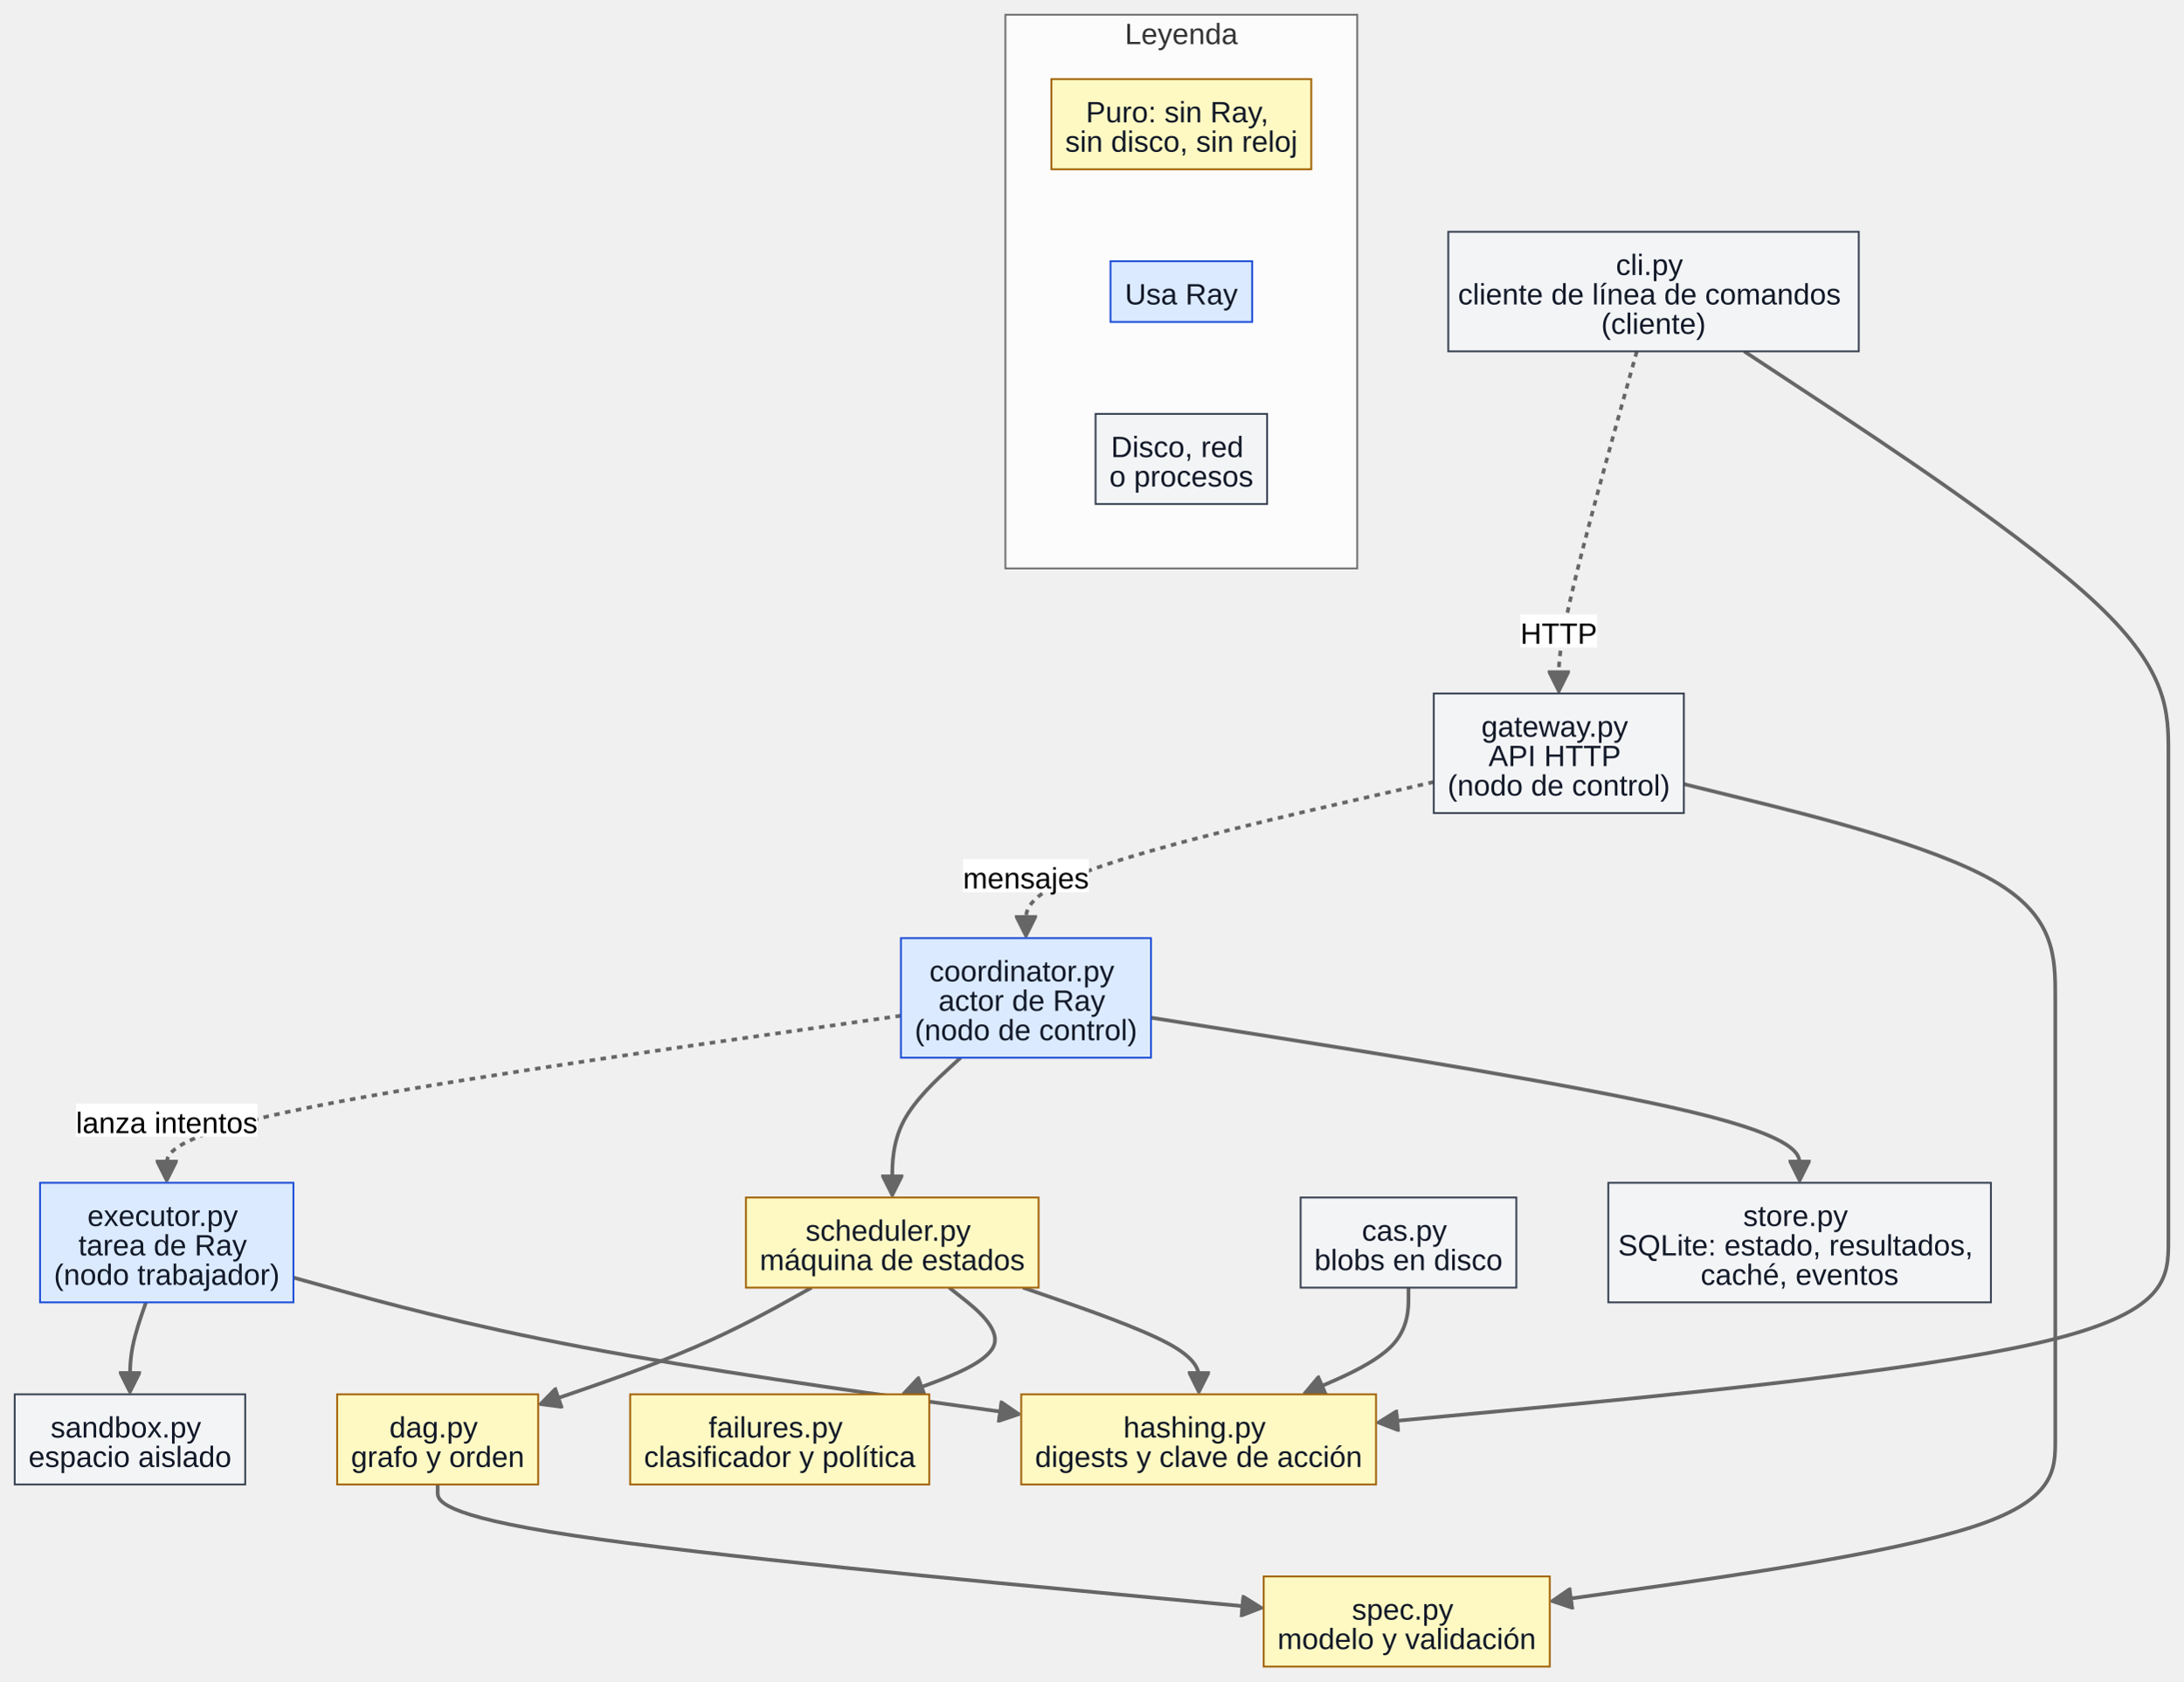
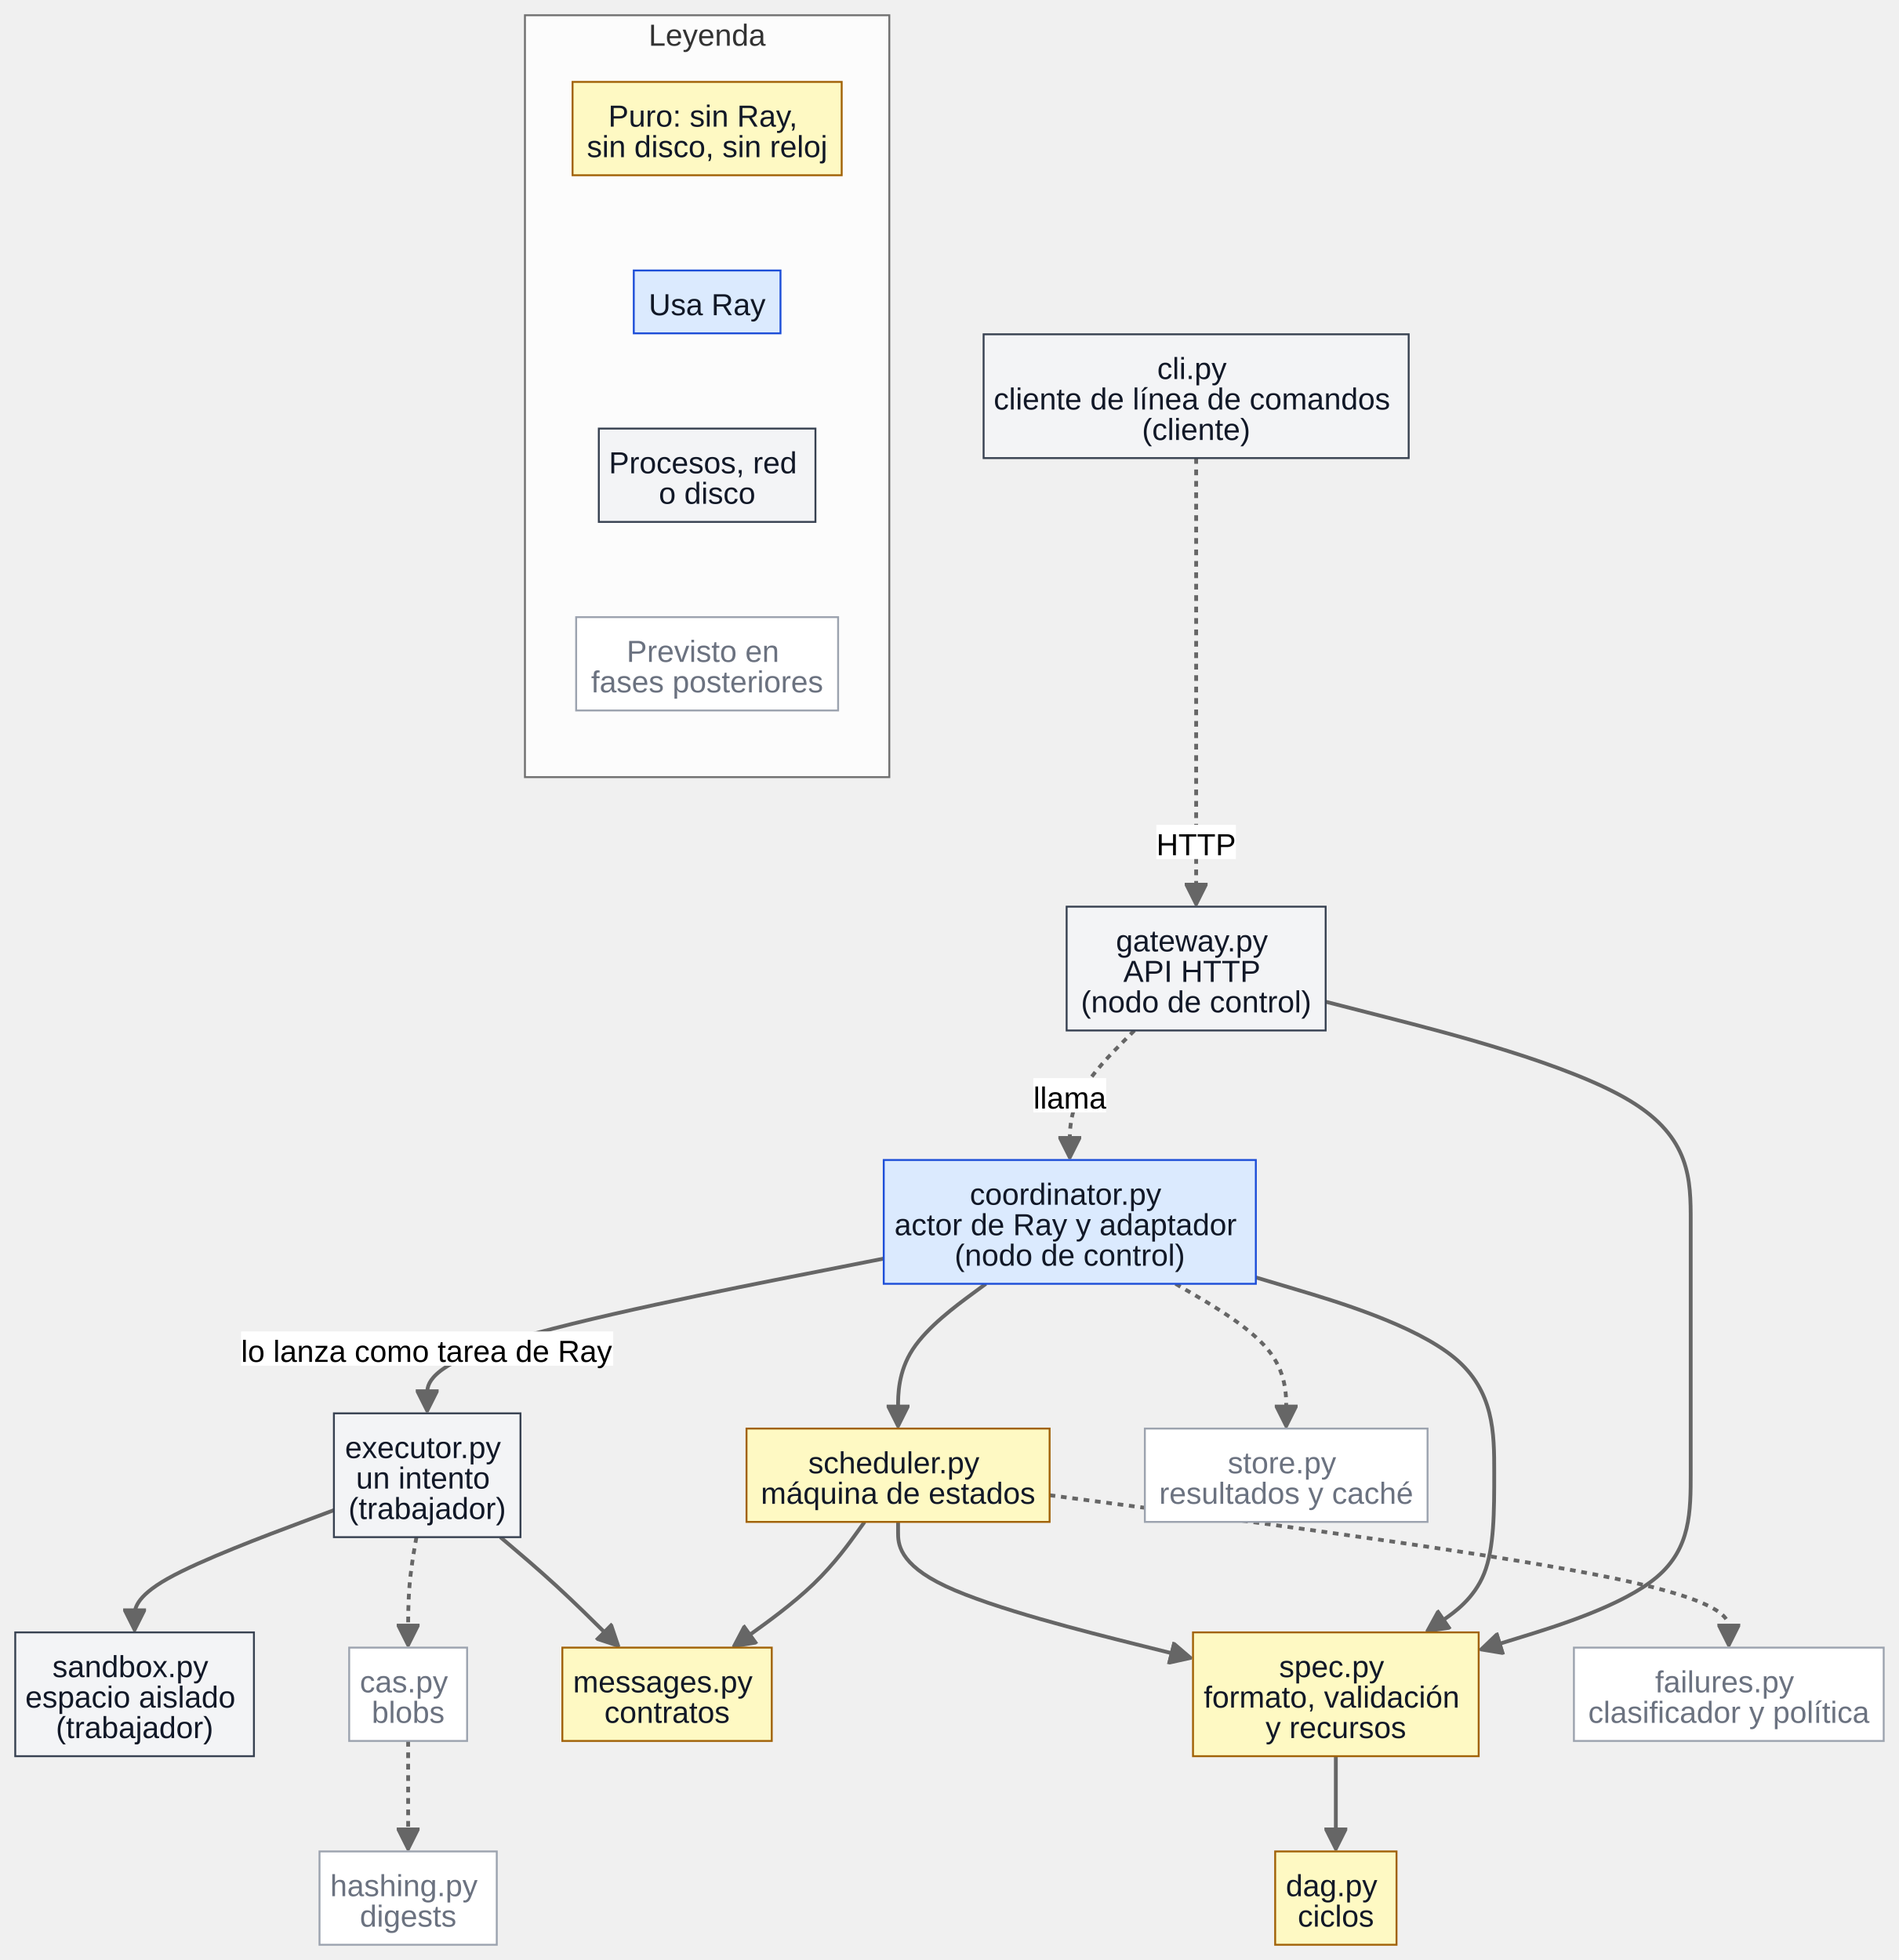
- <svg xmlns="http://www.w3.org/2000/svg" aria-roledescription="flowchart-v2" role="graphics-document document" viewBox="-8 -8 1186.883 914" height="914" width="1186.883" id="d-dependencias-modulos" style="background-color: rgb(255, 255, 255);">
-   <style>#d-dependencias-modulos{font-family:Arial,Helvetica,sans-serif;font-size:16px;fill:#000000;}#d-dependencias-modulos .error-icon{fill:#552222;}#d-dependencias-modulos .error-text{fill:#552222;stroke:#552222;}#d-dependencias-modulos .edge-thickness-normal{stroke-width:2px;}#d-dependencias-modulos .edge-thickness-thick{stroke-width:3.5px;}#d-dependencias-modulos .edge-pattern-solid{stroke-dasharray:0;}#d-dependencias-modulos .edge-pattern-dashed{stroke-dasharray:3;}#d-dependencias-modulos .edge-pattern-dotted{stroke-dasharray:2;}#d-dependencias-modulos .marker{fill:#666;stroke:#666;}#d-dependencias-modulos .marker.cross{stroke:#666;}#d-dependencias-modulos svg{font-family:Arial,Helvetica,sans-serif;font-size:16px;}#d-dependencias-modulos .label{font-family:Arial,Helvetica,sans-serif;color:#000000;}#d-dependencias-modulos .cluster-label text{fill:#333;}#d-dependencias-modulos .cluster-label span,#d-dependencias-modulos p{color:#333;}#d-dependencias-modulos .label text,#d-dependencias-modulos span,#d-dependencias-modulos p{fill:#000000;color:#000000;}#d-dependencias-modulos .node rect,#d-dependencias-modulos .node circle,#d-dependencias-modulos .node ellipse,#d-dependencias-modulos .node polygon,#d-dependencias-modulos .node path{fill:#eee;stroke:#999;stroke-width:1px;}#d-dependencias-modulos .flowchart-label text{text-anchor:middle;}#d-dependencias-modulos .node .katex path{fill:#000;stroke:#000;stroke-width:1px;}#d-dependencias-modulos .node .label{text-align:center;}#d-dependencias-modulos .node.clickable{cursor:pointer;}#d-dependencias-modulos .arrowheadPath{fill:#333333;}#d-dependencias-modulos .edgePath .path{stroke:#666;stroke-width:2.0px;}#d-dependencias-modulos .flowchart-link{stroke:#666;fill:none;}#d-dependencias-modulos .edgeLabel{background-color:white;text-align:center;}#d-dependencias-modulos .edgeLabel rect{opacity:0.5;background-color:white;fill:white;}#d-dependencias-modulos .labelBkg{background-color:rgba(255, 255, 255, 0.5);}#d-dependencias-modulos .cluster rect{fill:hsl(0, 0%, 98.922%);stroke:#707070;stroke-width:1px;}#d-dependencias-modulos .cluster text{fill:#333;}#d-dependencias-modulos .cluster span,#d-dependencias-modulos p{color:#333;}#d-dependencias-modulos div.mermaidTooltip{position:absolute;text-align:center;max-width:200px;padding:2px;font-family:Arial,Helvetica,sans-serif;font-size:12px;background:hsl(-160, 0%, 93.333%);border:1px solid #707070;border-radius:2px;pointer-events:none;z-index:100;}#d-dependencias-modulos .flowchartTitleText{text-anchor:middle;font-size:18px;fill:#000000;}#d-dependencias-modulos .edgeLabel rect{opacity:1!important;fill:#ffffff!important;}#d-dependencias-modulos :root{--mermaid-font-family:Arial,Helvetica,sans-serif;}#d-dependencias-modulos .puro rect{fill:#fef9c3!important;stroke:#a16207!important;color:#111827!important;}#d-dependencias-modulos .puro polygon{fill:#fef9c3!important;stroke:#a16207!important;color:#111827!important;}#d-dependencias-modulos .puro ellipse{fill:#fef9c3!important;stroke:#a16207!important;color:#111827!important;}#d-dependencias-modulos .puro circle{fill:#fef9c3!important;stroke:#a16207!important;color:#111827!important;}#d-dependencias-modulos .puro path{fill:#fef9c3!important;stroke:#a16207!important;color:#111827!important;}#d-dependencias-modulos .puro tspan{fill:#111827!important;}#d-dependencias-modulos .ray rect{fill:#dbeafe!important;stroke:#1d4ed8!important;color:#111827!important;}#d-dependencias-modulos .ray polygon{fill:#dbeafe!important;stroke:#1d4ed8!important;color:#111827!important;}#d-dependencias-modulos .ray ellipse{fill:#dbeafe!important;stroke:#1d4ed8!important;color:#111827!important;}#d-dependencias-modulos .ray circle{fill:#dbeafe!important;stroke:#1d4ed8!important;color:#111827!important;}#d-dependencias-modulos .ray path{fill:#dbeafe!important;stroke:#1d4ed8!important;color:#111827!important;}#d-dependencias-modulos .ray tspan{fill:#111827!important;}#d-dependencias-modulos .io rect{fill:#f3f4f6!important;stroke:#374151!important;color:#111827!important;}#d-dependencias-modulos .io polygon{fill:#f3f4f6!important;stroke:#374151!important;color:#111827!important;}#d-dependencias-modulos .io ellipse{fill:#f3f4f6!important;stroke:#374151!important;color:#111827!important;}#d-dependencias-modulos .io circle{fill:#f3f4f6!important;stroke:#374151!important;color:#111827!important;}#d-dependencias-modulos .io path{fill:#f3f4f6!important;stroke:#374151!important;color:#111827!important;}#d-dependencias-modulos .io tspan{fill:#111827!important;}</style>
+ <svg xmlns="http://www.w3.org/2000/svg" aria-roledescription="flowchart-v2" role="graphics-document document" viewBox="-8 -8 996.865 1029" height="1029" width="996.865" id="d-dependencias-modulos" style="background-color: rgb(255, 255, 255);">
+   <style>#d-dependencias-modulos{font-family:Arial,Helvetica,sans-serif;font-size:16px;fill:#000000;}#d-dependencias-modulos .error-icon{fill:#552222;}#d-dependencias-modulos .error-text{fill:#552222;stroke:#552222;}#d-dependencias-modulos .edge-thickness-normal{stroke-width:2px;}#d-dependencias-modulos .edge-thickness-thick{stroke-width:3.5px;}#d-dependencias-modulos .edge-pattern-solid{stroke-dasharray:0;}#d-dependencias-modulos .edge-pattern-dashed{stroke-dasharray:3;}#d-dependencias-modulos .edge-pattern-dotted{stroke-dasharray:2;}#d-dependencias-modulos .marker{fill:#666;stroke:#666;}#d-dependencias-modulos .marker.cross{stroke:#666;}#d-dependencias-modulos svg{font-family:Arial,Helvetica,sans-serif;font-size:16px;}#d-dependencias-modulos .label{font-family:Arial,Helvetica,sans-serif;color:#000000;}#d-dependencias-modulos .cluster-label text{fill:#333;}#d-dependencias-modulos .cluster-label span,#d-dependencias-modulos p{color:#333;}#d-dependencias-modulos .label text,#d-dependencias-modulos span,#d-dependencias-modulos p{fill:#000000;color:#000000;}#d-dependencias-modulos .node rect,#d-dependencias-modulos .node circle,#d-dependencias-modulos .node ellipse,#d-dependencias-modulos .node polygon,#d-dependencias-modulos .node path{fill:#eee;stroke:#999;stroke-width:1px;}#d-dependencias-modulos .flowchart-label text{text-anchor:middle;}#d-dependencias-modulos .node .katex path{fill:#000;stroke:#000;stroke-width:1px;}#d-dependencias-modulos .node .label{text-align:center;}#d-dependencias-modulos .node.clickable{cursor:pointer;}#d-dependencias-modulos .arrowheadPath{fill:#333333;}#d-dependencias-modulos .edgePath .path{stroke:#666;stroke-width:2.0px;}#d-dependencias-modulos .flowchart-link{stroke:#666;fill:none;}#d-dependencias-modulos .edgeLabel{background-color:white;text-align:center;}#d-dependencias-modulos .edgeLabel rect{opacity:0.5;background-color:white;fill:white;}#d-dependencias-modulos .labelBkg{background-color:rgba(255, 255, 255, 0.5);}#d-dependencias-modulos .cluster rect{fill:hsl(0, 0%, 98.922%);stroke:#707070;stroke-width:1px;}#d-dependencias-modulos .cluster text{fill:#333;}#d-dependencias-modulos .cluster span,#d-dependencias-modulos p{color:#333;}#d-dependencias-modulos div.mermaidTooltip{position:absolute;text-align:center;max-width:200px;padding:2px;font-family:Arial,Helvetica,sans-serif;font-size:12px;background:hsl(-160, 0%, 93.333%);border:1px solid #707070;border-radius:2px;pointer-events:none;z-index:100;}#d-dependencias-modulos .flowchartTitleText{text-anchor:middle;font-size:18px;fill:#000000;}#d-dependencias-modulos .edgeLabel rect{opacity:1!important;fill:#ffffff!important;}#d-dependencias-modulos :root{--mermaid-font-family:Arial,Helvetica,sans-serif;}#d-dependencias-modulos .puro rect{fill:#fef9c3!important;stroke:#a16207!important;color:#111827!important;}#d-dependencias-modulos .puro polygon{fill:#fef9c3!important;stroke:#a16207!important;color:#111827!important;}#d-dependencias-modulos .puro ellipse{fill:#fef9c3!important;stroke:#a16207!important;color:#111827!important;}#d-dependencias-modulos .puro circle{fill:#fef9c3!important;stroke:#a16207!important;color:#111827!important;}#d-dependencias-modulos .puro path{fill:#fef9c3!important;stroke:#a16207!important;color:#111827!important;}#d-dependencias-modulos .puro tspan{fill:#111827!important;}#d-dependencias-modulos .ray rect{fill:#dbeafe!important;stroke:#1d4ed8!important;color:#111827!important;}#d-dependencias-modulos .ray polygon{fill:#dbeafe!important;stroke:#1d4ed8!important;color:#111827!important;}#d-dependencias-modulos .ray ellipse{fill:#dbeafe!important;stroke:#1d4ed8!important;color:#111827!important;}#d-dependencias-modulos .ray circle{fill:#dbeafe!important;stroke:#1d4ed8!important;color:#111827!important;}#d-dependencias-modulos .ray path{fill:#dbeafe!important;stroke:#1d4ed8!important;color:#111827!important;}#d-dependencias-modulos .ray tspan{fill:#111827!important;}#d-dependencias-modulos .io rect{fill:#f3f4f6!important;stroke:#374151!important;color:#111827!important;}#d-dependencias-modulos .io polygon{fill:#f3f4f6!important;stroke:#374151!important;color:#111827!important;}#d-dependencias-modulos .io ellipse{fill:#f3f4f6!important;stroke:#374151!important;color:#111827!important;}#d-dependencias-modulos .io circle{fill:#f3f4f6!important;stroke:#374151!important;color:#111827!important;}#d-dependencias-modulos .io path{fill:#f3f4f6!important;stroke:#374151!important;color:#111827!important;}#d-dependencias-modulos .io tspan{fill:#111827!important;}#d-dependencias-modulos .previsto rect{fill:#ffffff!important;stroke:#9ca3af!important;color:#6b7280!important;stroke-dasharray:5 4!important;}#d-dependencias-modulos .previsto polygon{fill:#ffffff!important;stroke:#9ca3af!important;color:#6b7280!important;stroke-dasharray:5 4!important;}#d-dependencias-modulos .previsto ellipse{fill:#ffffff!important;stroke:#9ca3af!important;color:#6b7280!important;stroke-dasharray:5 4!important;}#d-dependencias-modulos .previsto circle{fill:#ffffff!important;stroke:#9ca3af!important;color:#6b7280!important;stroke-dasharray:5 4!important;}#d-dependencias-modulos .previsto path{fill:#ffffff!important;stroke:#9ca3af!important;color:#6b7280!important;stroke-dasharray:5 4!important;}#d-dependencias-modulos .previsto tspan{fill:#6b7280!important;}</style>
  <g>
    <marker orient="auto" markerHeight="12" markerWidth="12" markerUnits="userSpaceOnUse" refY="5" refX="6" viewBox="0 0 10 10" class="marker flowchart" id="d-dependencias-modulos_flowchart-pointEnd">
      <path style="stroke-width: 1; stroke-dasharray: 1, 0;" class="arrowMarkerPath" d="M 0 0 L 10 5 L 0 10 z" />
    </marker>
    <marker orient="auto" markerHeight="12" markerWidth="12" markerUnits="userSpaceOnUse" refY="5" refX="4.5" viewBox="0 0 10 10" class="marker flowchart" id="d-dependencias-modulos_flowchart-pointStart">
      <path style="stroke-width: 1; stroke-dasharray: 1, 0;" class="arrowMarkerPath" d="M 0 5 L 10 10 L 10 0 z" />
    </marker>
    <marker orient="auto" markerHeight="11" markerWidth="11" markerUnits="userSpaceOnUse" refY="5" refX="11" viewBox="0 0 10 10" class="marker flowchart" id="d-dependencias-modulos_flowchart-circleEnd">
      <circle style="stroke-width: 1; stroke-dasharray: 1, 0;" class="arrowMarkerPath" r="5" cy="5" cx="5" />
    </marker>
    <marker orient="auto" markerHeight="11" markerWidth="11" markerUnits="userSpaceOnUse" refY="5" refX="-1" viewBox="0 0 10 10" class="marker flowchart" id="d-dependencias-modulos_flowchart-circleStart">
      <circle style="stroke-width: 1; stroke-dasharray: 1, 0;" class="arrowMarkerPath" r="5" cy="5" cx="5" />
    </marker>
    <marker orient="auto" markerHeight="11" markerWidth="11" markerUnits="userSpaceOnUse" refY="5.2" refX="12" viewBox="0 0 11 11" class="marker cross flowchart" id="d-dependencias-modulos_flowchart-crossEnd">
      <path style="stroke-width: 2; stroke-dasharray: 1, 0;" class="arrowMarkerPath" d="M 1,1 l 9,9 M 10,1 l -9,9" />
    </marker>
    <marker orient="auto" markerHeight="11" markerWidth="11" markerUnits="userSpaceOnUse" refY="5.2" refX="-1" viewBox="0 0 11 11" class="marker cross flowchart" id="d-dependencias-modulos_flowchart-crossStart">
      <path style="stroke-width: 2; stroke-dasharray: 1, 0;" class="arrowMarkerPath" d="M 1,1 l 9,9 M 10,1 l -9,9" />
    </marker>
    <g class="root">
      <g class="clusters" />
      <g class="edgePaths">
-         <path marker-end="url(#d-dependencias-modulos_flowchart-pointEnd)" style="fill:none;stroke-width:2px;stroke-dasharray:3;" class="edge-thickness-normal edge-pattern-dotted flowchart-link LS-cli LE-gateway" id="L-cli-gateway-0" d="M881.89,183L874.82,208.333C867.75,233.667,853.609,284.333,846.539,314.45C839.469,344.567,839.469,354.133,839.469,358.917L839.469,363.7" />
-         <path marker-end="url(#d-dependencias-modulos_flowchart-pointEnd)" style="fill:none;stroke-width:2px;stroke-dasharray:3;" class="edge-thickness-normal edge-pattern-dotted flowchart-link LS-gateway LE-coordinator" id="L-gateway-coordinator-0" d="M771.484,417.106L734.532,425.588C697.58,434.071,623.675,451.035,586.723,464.301C549.771,477.567,549.771,487.133,549.771,491.917L549.771,496.7" />
-         <path marker-end="url(#d-dependencias-modulos_flowchart-pointEnd)" style="fill:none;stroke-width:2px;stroke-dasharray:3;" class="edge-thickness-normal edge-pattern-dotted flowchart-link LS-coordinator LE-executor" id="L-coordinator-executor-0" d="M481.786,544.178L415.264,553.649C348.741,563.119,215.696,582.059,149.174,596.313C82.651,610.567,82.651,620.133,82.651,624.917L82.651,629.7" />
-         <path marker-end="url(#d-dependencias-modulos_flowchart-pointEnd)" style="fill:none;" class="edge-thickness-normal edge-pattern-solid flowchart-link LS-gateway LE-spec" id="L-gateway-spec-0" d="M907.453,418.249L941.109,426.541C974.766,434.833,1042.078,451.416,1075.734,470.792C1109.391,490.167,1109.391,512.333,1109.391,534.5C1109.391,556.667,1109.391,578.833,1109.391,601C1109.391,623.167,1109.391,645.333,1109.391,666C1109.391,686.667,1109.391,705.833,1109.391,723.667C1109.391,741.5,1109.391,758,1109.391,774.5C1109.391,791,1109.391,807.5,1064.46,822.058C1019.529,836.615,929.667,849.231,884.737,855.538L839.806,861.846" />
-         <path marker-end="url(#d-dependencias-modulos_flowchart-pointEnd)" style="fill:none;" class="edge-thickness-normal edge-pattern-solid flowchart-link LS-coordinator LE-scheduler" id="L-coordinator-scheduler-0" d="M514.252,567L508.059,572.667C501.866,578.333,489.48,589.667,483.287,601.45C477.094,613.233,477.094,625.467,477.094,631.583L477.094,637.7" />
-         <path marker-end="url(#d-dependencias-modulos_flowchart-pointEnd)" style="fill:none;" class="edge-thickness-normal edge-pattern-solid flowchart-link LS-coordinator LE-store" id="L-coordinator-store-0" d="M617.755,545.248L676.528,554.54C735.3,563.832,852.845,582.416,911.618,596.491C970.391,610.567,970.391,620.133,970.391,624.917L970.391,629.7" />
-         <path marker-end="url(#d-dependencias-modulos_flowchart-pointEnd)" style="fill:none;" class="edge-thickness-normal edge-pattern-solid flowchart-link LS-executor LE-sandbox" id="L-executor-sandbox-0" d="M71.347,700L69.897,704.167C68.448,708.333,65.55,716.667,64.1,724.117C62.651,731.567,62.651,738.133,62.651,741.417L62.651,744.7" />
-         <path marker-end="url(#d-dependencias-modulos_flowchart-pointEnd)" style="fill:none;" class="edge-thickness-normal edge-pattern-solid flowchart-link LS-executor LE-hashing" id="L-executor-hashing-0" d="M151.526,686.556L174.684,692.964C197.841,699.371,244.156,712.185,309.229,724.467C374.301,736.749,458.13,748.499,500.045,754.373L541.96,760.248" />
-         <path marker-end="url(#d-dependencias-modulos_flowchart-pointEnd)" style="fill:none;" class="edge-thickness-normal edge-pattern-solid flowchart-link LS-cli LE-hashing" id="L-cli-hashing-0" d="M940.27,183L978.705,208.333C1017.141,233.667,1094.012,284.333,1132.447,320.75C1170.883,357.167,1170.883,379.333,1170.883,401.5C1170.883,423.667,1170.883,445.833,1170.883,468C1170.883,490.167,1170.883,512.333,1170.883,534.5C1170.883,556.667,1170.883,578.833,1170.883,601C1170.883,623.167,1170.883,645.333,1170.883,666C1170.883,686.667,1170.883,705.833,1099.962,722.075C1029.042,738.317,887.201,751.634,816.281,758.292L745.36,764.951" />
-         <path marker-end="url(#d-dependencias-modulos_flowchart-pointEnd)" style="fill:none;" class="edge-thickness-normal edge-pattern-solid flowchart-link LS-cas LE-hashing" id="L-cas-hashing-0" d="M757.745,692L757.745,697.5C757.745,703,757.745,714,748.951,723.315C740.157,732.63,722.569,740.26,713.775,744.076L704.981,747.891" />
-         <path marker-end="url(#d-dependencias-modulos_flowchart-pointEnd)" style="fill:none;" class="edge-thickness-normal edge-pattern-solid flowchart-link LS-scheduler LE-dag" id="L-scheduler-dag-0" d="M433.217,692L423.367,697.5C413.517,703,393.817,714,369.88,724.337C345.943,734.673,317.77,744.346,303.683,749.182L289.596,754.019" />
-         <path marker-end="url(#d-dependencias-modulos_flowchart-pointEnd)" style="fill:none;" class="edge-thickness-normal edge-pattern-solid flowchart-link LS-scheduler LE-failures" id="L-scheduler-failures-0" d="M508.061,692L515.012,697.5C521.964,703,535.867,714,532.379,723.36C528.89,732.721,508.009,740.441,497.569,744.302L487.128,748.162" />
-         <path marker-end="url(#d-dependencias-modulos_flowchart-pointEnd)" style="fill:none;" class="edge-thickness-normal edge-pattern-solid flowchart-link LS-scheduler LE-hashing" id="L-scheduler-hashing-0" d="M548.155,692L564.107,697.5C580.06,703,611.965,714,627.902,722.783C643.84,731.567,643.81,738.133,643.796,741.417L643.781,744.7" />
-         <path marker-end="url(#d-dependencias-modulos_flowchart-pointEnd)" style="fill:none;" class="edge-thickness-normal edge-pattern-solid flowchart-link LS-dag LE-spec" id="L-dag-spec-0" d="M229.943,799L229.943,803.167C229.943,807.333,229.943,815.667,303.91,826.783C377.878,837.899,525.814,851.799,599.782,858.748L673.749,865.698" />
+         <path marker-end="url(#d-dependencias-modulos_flowchart-pointEnd)" style="fill:none;stroke-width:2px;stroke-dasharray:3;" class="edge-thickness-normal edge-pattern-dotted flowchart-link LS-cli LE-gateway" id="L-cli-gateway-0" d="M619.928,232.5L619.928,266.083C619.928,299.667,619.928,366.833,619.928,405.2C619.928,443.567,619.928,453.133,619.928,457.917L619.928,462.7" />
+         <path marker-end="url(#d-dependencias-modulos_flowchart-pointEnd)" style="fill:none;stroke-width:2px;stroke-dasharray:3;" class="edge-thickness-normal edge-pattern-dotted flowchart-link LS-gateway LE-coordinator" id="L-gateway-coordinator-0" d="M587.509,533L581.856,538.667C576.204,544.333,564.899,555.667,559.246,566.117C553.594,576.567,553.594,586.133,553.594,590.917L553.594,595.7" />
+         <path marker-end="url(#d-dependencias-modulos_flowchart-pointEnd)" style="fill:none;" class="edge-thickness-normal edge-pattern-solid flowchart-link LS-coordinator LE-executor" id="L-coordinator-executor-0" d="M455.926,652.754L415.981,660.628C376.036,668.502,296.146,684.251,256.201,696.909C216.257,709.567,216.257,719.133,216.257,723.917L216.257,728.7" />
+         <path marker-end="url(#d-dependencias-modulos_flowchart-pointEnd)" style="fill:none;" class="edge-thickness-normal edge-pattern-solid flowchart-link LS-gateway LE-spec" id="L-gateway-spec-0" d="M687.912,517.913L719.852,526.095C751.792,534.276,815.673,550.638,847.613,569.902C879.553,589.167,879.553,611.333,879.553,633.5C879.553,655.667,879.553,677.833,879.553,700C879.553,722.167,879.553,744.333,879.553,765C879.553,785.667,879.553,804.833,861.845,819.882C844.137,834.931,808.721,845.863,791.013,851.328L773.305,856.794" />
+         <path marker-end="url(#d-dependencias-modulos_flowchart-pointEnd)" style="fill:none;" class="edge-thickness-normal edge-pattern-solid flowchart-link LS-coordinator LE-scheduler" id="L-coordinator-scheduler-0" d="M509.538,666L501.856,671.667C494.175,677.333,478.812,688.667,471.13,700.45C463.449,712.233,463.449,724.467,463.449,730.583L463.449,736.7" />
+         <path marker-end="url(#d-dependencias-modulos_flowchart-pointEnd)" style="fill:none;" class="edge-thickness-normal edge-pattern-solid flowchart-link LS-coordinator LE-spec" id="L-coordinator-spec-0" d="M651.262,662.65L672.119,668.875C692.977,675.1,734.692,687.55,755.549,704.858C776.407,722.167,776.407,744.333,776.407,765C776.407,785.667,776.407,804.833,771.108,818.081C765.81,831.328,755.213,838.657,749.914,842.321L744.616,845.985" />
+         <path marker-end="url(#d-dependencias-modulos_flowchart-pointEnd)" style="fill:none;" class="edge-thickness-normal edge-pattern-solid flowchart-link LS-scheduler LE-spec" id="L-scheduler-spec-0" d="M463.449,791L463.449,796.5C463.449,802,463.449,813,488.397,824.742C513.346,836.485,563.243,848.969,588.192,855.211L613.14,861.454" />
+         <path marker-end="url(#d-dependencias-modulos_flowchart-pointEnd)" style="fill:none;" class="edge-thickness-normal edge-pattern-solid flowchart-link LS-scheduler LE-messages" id="L-scheduler-messages-0" d="M445.852,791L441.901,796.5C437.951,802,430.05,813,419.168,823.484C408.285,833.969,394.42,843.937,387.488,848.922L380.556,853.906" />
+         <path marker-end="url(#d-dependencias-modulos_flowchart-pointEnd)" style="fill:none;" class="edge-thickness-normal edge-pattern-solid flowchart-link LS-spec LE-dag" id="L-spec-dag-0" d="M693.261,914L693.261,918.167C693.261,922.333,693.261,930.667,693.261,938.117C693.261,945.567,693.261,952.133,693.261,955.417L693.261,958.7" />
+         <path marker-end="url(#d-dependencias-modulos_flowchart-pointEnd)" style="fill:none;" class="edge-thickness-normal edge-pattern-solid flowchart-link LS-executor LE-sandbox" id="L-executor-sandbox-0" d="M167.29,784.83L149.85,791.358C132.411,797.887,97.531,810.943,80.091,820.755C62.651,830.567,62.651,837.133,62.651,840.417L62.651,843.7" />
+         <path marker-end="url(#d-dependencias-modulos_flowchart-pointEnd)" style="fill:none;" class="edge-thickness-normal edge-pattern-solid flowchart-link LS-executor LE-messages" id="L-executor-messages-0" d="M254.669,799L259.594,803.167C264.518,807.333,274.367,815.667,284.209,824.711C294.051,833.756,303.885,843.512,308.801,848.389L313.718,853.267" />
+         <path marker-end="url(#d-dependencias-modulos_flowchart-pointEnd)" style="fill:none;stroke-width:2px;stroke-dasharray:3;" class="edge-thickness-normal edge-pattern-dotted flowchart-link LS-coordinator LE-store" id="L-coordinator-store-0" d="M609.117,666L618.799,671.667C628.48,677.333,647.842,688.667,657.523,700.45C667.204,712.233,667.204,724.467,667.204,730.583L667.204,736.7" />
+         <path marker-end="url(#d-dependencias-modulos_flowchart-pointEnd)" style="fill:none;stroke-width:2px;stroke-dasharray:3;" class="edge-thickness-normal edge-pattern-dotted flowchart-link LS-scheduler LE-failures" id="L-scheduler-failures-0" d="M543.001,776.989L602.426,784.824C661.851,792.659,780.702,808.33,840.127,820.782C899.553,833.233,899.553,842.467,899.553,847.083L899.553,851.7" />
+         <path marker-end="url(#d-dependencias-modulos_flowchart-pointEnd)" style="fill:none;stroke-width:2px;stroke-dasharray:3;" class="edge-thickness-normal edge-pattern-dotted flowchart-link LS-executor LE-cas" id="L-executor-cas-0" d="M210.604,799L209.88,803.167C209.155,807.333,207.706,815.667,206.981,824.45C206.257,833.233,206.257,842.467,206.257,847.083L206.257,851.7" />
+         <path marker-end="url(#d-dependencias-modulos_flowchart-pointEnd)" style="fill:none;stroke-width:2px;stroke-dasharray:3;" class="edge-thickness-normal edge-pattern-dotted flowchart-link LS-cas LE-hashing" id="L-cas-hashing-0" d="M206.257,906L206.257,911.5C206.257,917,206.257,928,206.257,936.783C206.257,945.567,206.257,952.133,206.257,955.417L206.257,958.7" />
      </g>
      <g class="edgeLabels">
-         <g transform="translate(839.4688, 335)" class="edgeLabel">
+         <g transform="translate(619.9277, 434)" class="edgeLabel">
          <g transform="translate(-20.89062, -9)" class="label">
-             <rect height="18" width="41.761" ry="0" rx="0" />
+             <rect height="18" width="41.76" ry="0" rx="0" />
            <text style="">
              <tspan class="row" x="0" dy="1em" xml:space="preserve">HTTP</tspan>
            </text>
          </g>
        </g>
-         <g transform="translate(549.7708, 468)" class="edgeLabel">
-           <g transform="translate(-34.23959, -9)" class="label">
-             <rect height="18" width="68.459" ry="0" rx="0" />
-             <text style="">
-               <tspan class="row" x="0" dy="1em" xml:space="preserve">mensajes</tspan>
-             </text>
-           </g>
-         </g>
-         <g transform="translate(82.65104, 601)" class="edgeLabel">
-           <g transform="translate(-49.36979, -9)" class="label">
-             <rect height="18" width="98.699" ry="0" rx="0" />
-             <text style="">
-               <tspan class="row" x="0" dy="1em" xml:space="preserve">lanza intentos</tspan>
+         <g transform="translate(553.5938, 567)" class="edgeLabel">
+           <g transform="translate(-19.11979, -9)" class="label">
+             <rect height="18" width="38.219" ry="0" rx="0" />
+             <text style="">
+               <tspan class="row" x="0" dy="1em" xml:space="preserve">llama</tspan>
+             </text>
+           </g>
+         </g>
+         <g transform="translate(216.2565, 700)" class="edgeLabel">
+           <g transform="translate(-97.72005, -9)" class="label">
+             <rect height="18" width="195.362" ry="0" rx="0" />
+             <text style="">
+               <tspan class="row" x="0" dy="1em" xml:space="preserve">lo lanza como tarea de Ray</tspan>
+             </text>
+           </g>
+         </g>
+         <g class="edgeLabel">
+           <g transform="translate(0, 0)" class="label">
+             <rect height="0" width="0" ry="0" rx="0" />
+             <text style="">
+               <tspan class="row" x="0" dy="1em" xml:space="preserve" />
            </text>
          </g>
        </g>
        <g class="edgeLabel">
          <g transform="translate(0, 0)" class="label">
            <rect height="0" width="0" ry="0" rx="0" />
            <text style="">
              <tspan class="row" x="0" dy="1em" xml:space="preserve" />
            </text>
          </g>
        </g>
        <g class="edgeLabel">
          <g transform="translate(0, 0)" class="label">
            <rect height="0" width="0" ry="0" rx="0" />
            <text style="">
              <tspan class="row" x="0" dy="1em" xml:space="preserve" />
            </text>
          </g>
        </g>
        <g class="edgeLabel">
          <g transform="translate(0, 0)" class="label">
            <rect height="0" width="0" ry="0" rx="0" />
            <text style="">
              <tspan class="row" x="0" dy="1em" xml:space="preserve" />
            </text>
          </g>
        </g>
        <g class="edgeLabel">
          <g transform="translate(0, 0)" class="label">
            <rect height="0" width="0" ry="0" rx="0" />
            <text style="">
              <tspan class="row" x="0" dy="1em" xml:space="preserve" />
            </text>
          </g>
        </g>
        <g class="edgeLabel">
          <g transform="translate(0, 0)" class="label">
            <rect height="0" width="0" ry="0" rx="0" />
            <text style="">
              <tspan class="row" x="0" dy="1em" xml:space="preserve" />
            </text>
          </g>
        </g>
        <g class="edgeLabel">
          <g transform="translate(0, 0)" class="label">
            <rect height="0" width="0" ry="0" rx="0" />
            <text style="">
              <tspan class="row" x="0" dy="1em" xml:space="preserve" />
            </text>
          </g>
        </g>
        <g class="edgeLabel">
          <g transform="translate(0, 0)" class="label">
            <rect height="0" width="0" ry="0" rx="0" />
            <text style="">
              <tspan class="row" x="0" dy="1em" xml:space="preserve" />
            </text>
          </g>
        </g>
        <g class="edgeLabel">
          <g transform="translate(0, 0)" class="label">
            <rect height="0" width="0" ry="0" rx="0" />
            <text style="">
              <tspan class="row" x="0" dy="1em" xml:space="preserve" />
            </text>
          </g>
        </g>
        <g class="edgeLabel">
          <g transform="translate(0, 0)" class="label">
            <rect height="0" width="0" ry="0" rx="0" />
            <text style="">
              <tspan class="row" x="0" dy="1em" xml:space="preserve" />
            </text>
          </g>
        </g>
        <g class="edgeLabel">
          <g transform="translate(0, 0)" class="label">
            <rect height="0" width="0" ry="0" rx="0" />
            <text style="">
              <tspan class="row" x="0" dy="1em" xml:space="preserve" />
            </text>
          </g>
        </g>
        <g class="edgeLabel">
          <g transform="translate(0, 0)" class="label">
            <rect height="0" width="0" ry="0" rx="0" />
            <text style="">
              <tspan class="row" x="0" dy="1em" xml:space="preserve" />
            </text>
          </g>
        </g>
      </g>
      <g class="nodes">
-         <g transform="translate(530.6068, -8)" class="root">
+         <g transform="translate(259.5736, -8)" class="root">
          <g class="clusters">
            <g id="LEYENDA" class="cluster default flowchart-label">
-               <rect height="301" width="191.281" y="8" x="8" ry="0" rx="0" style="" />
+               <rect height="400" width="191.281" y="8" x="8" ry="0" rx="0" style="" />
              <g transform="translate(103.6406, 8)" class="cluster-label">
                <text style="">
                  <tspan class="row" x="0" dy="1em" xml:space="preserve">Leyenda</tspan>
                </text>
              </g>
            </g>
          </g>
          <g class="edgePaths" />
          <g class="edgeLabels" />
          <g class="nodes">
-             <g transform="translate(103.6406, 67.5)" data-id="L1" data-node="true" id="flowchart-L1-77" class="node default puro flowchart-label">
+             <g transform="translate(103.6406, 67.5)" data-id="L1" data-node="true" id="flowchart-L1-80" class="node default puro flowchart-label">
              <rect height="49" width="141.281" y="-24.5" x="-70.641" ry="0" rx="0" style="" class="basic label-container" />
              <g transform="translate(0, -17)" style="" class="label">
                <rect />
                <text style="">
                  <tspan class="row" x="0" dy="1em" xml:space="preserve">Puro: sin Ray,</tspan>
                  <tspan class="row" x="0" dy="1em" xml:space="preserve">sin disco, sin reloj</tspan>
                </text>
              </g>
            </g>
-             <g transform="translate(103.6406, 158.5)" data-id="L2" data-node="true" id="flowchart-L2-78" class="node default ray flowchart-label">
+             <g transform="translate(103.6406, 158.5)" data-id="L2" data-node="true" id="flowchart-L2-81" class="node default ray flowchart-label">
              <rect height="33" width="77.018" y="-16.5" x="-38.509" ry="0" rx="0" style="" class="basic label-container" />
              <g transform="translate(0, -9)" style="" class="label">
                <rect />
                <text style="">
                  <tspan class="row" x="0" dy="1em" xml:space="preserve">Usa Ray</tspan>
                </text>
              </g>
            </g>
-             <g transform="translate(103.6406, 249.5)" data-id="L3" data-node="true" id="flowchart-L3-79" class="node default io flowchart-label">
-               <rect height="49" width="93.271" y="-24.5" x="-46.635" ry="0" rx="0" style="" class="basic label-container" />
+             <g transform="translate(103.6406, 249.5)" data-id="L3" data-node="true" id="flowchart-L3-82" class="node default io flowchart-label">
+               <rect height="49" width="113.719" y="-24.5" x="-56.859" ry="0" rx="0" style="" class="basic label-container" />
              <g transform="translate(0, -17)" style="" class="label">
                <rect />
                <text style="">
-                   <tspan class="row" x="0" dy="1em" xml:space="preserve">Disco, red</tspan>
-                   <tspan class="row" x="0" dy="1em" xml:space="preserve">o procesos</tspan>
-                 </text>
-               </g>
-             </g>
-           </g>
-         </g>
-         <g transform="translate(890.9609, 150.5)" data-id="cli" data-node="true" id="flowchart-cli-37" class="node default io flowchart-label">
+                   <tspan class="row" x="0" dy="1em" xml:space="preserve">Procesos, red</tspan>
+                   <tspan class="row" x="0" dy="1em" xml:space="preserve">o disco</tspan>
+                 </text>
+               </g>
+             </g>
+             <g transform="translate(103.6406, 348.5)" data-id="L4" data-node="true" id="flowchart-L4-83" class="node default previsto flowchart-label">
+               <rect height="49" width="137.51" y="-24.5" x="-68.755" ry="0" rx="0" style="" class="basic label-container" />
+               <g transform="translate(0, -17)" style="" class="label">
+                 <rect />
+                 <text style="">
+                   <tspan class="row" x="0" dy="1em" xml:space="preserve">Previsto en</tspan>
+                   <tspan class="row" x="0" dy="1em" xml:space="preserve">fases posteriores</tspan>
+                 </text>
+               </g>
+             </g>
+           </g>
+         </g>
+         <g transform="translate(619.9277, 200)" data-id="cli" data-node="true" id="flowchart-cli-37" class="node default io flowchart-label">
          <rect height="65" width="223.146" y="-32.5" x="-111.573" ry="0" rx="0" style="" class="basic label-container" />
          <g transform="translate(0, -25)" style="" class="label">
            <rect />
            <text style="">
              <tspan class="row" x="0" dy="1em" xml:space="preserve">cli.py</tspan>
              <tspan class="row" x="0" dy="1em" xml:space="preserve">cliente de línea de comandos</tspan>
              <tspan class="row" x="0" dy="1em" xml:space="preserve">(cliente)</tspan>
            </text>
          </g>
        </g>
-         <g transform="translate(839.4688, 401.5)" data-id="gateway" data-node="true" id="flowchart-gateway-38" class="node default io flowchart-label">
+         <g transform="translate(619.9277, 500.5)" data-id="gateway" data-node="true" id="flowchart-gateway-38" class="node default io flowchart-label">
          <rect height="65" width="135.969" y="-32.5" x="-67.984" ry="0" rx="0" style="" class="basic label-container" />
          <g transform="translate(0, -25)" style="" class="label">
            <rect />
            <text style="">
              <tspan class="row" x="0" dy="1em" xml:space="preserve">gateway.py</tspan>
              <tspan class="row" x="0" dy="1em" xml:space="preserve">API HTTP</tspan>
              <tspan class="row" x="0" dy="1em" xml:space="preserve">(nodo de control)</tspan>
            </text>
          </g>
        </g>
-         <g transform="translate(549.7708, 534.5)" data-id="coordinator" data-node="true" id="flowchart-coordinator-39" class="node default ray flowchart-label">
-           <rect height="65" width="135.969" y="-32.5" x="-67.984" ry="0" rx="0" style="" class="basic label-container" />
+         <g transform="translate(553.5938, 633.5)" data-id="coordinator" data-node="true" id="flowchart-coordinator-39" class="node default ray flowchart-label">
+           <rect height="65" width="195.336" y="-32.5" x="-97.668" ry="0" rx="0" style="" class="basic label-container" />
          <g transform="translate(0, -25)" style="" class="label">
            <rect />
            <text style="">
              <tspan class="row" x="0" dy="1em" xml:space="preserve">coordinator.py</tspan>
-               <tspan class="row" x="0" dy="1em" xml:space="preserve">actor de Ray</tspan>
+               <tspan class="row" x="0" dy="1em" xml:space="preserve">actor de Ray y adaptador</tspan>
              <tspan class="row" x="0" dy="1em" xml:space="preserve">(nodo de control)</tspan>
            </text>
          </g>
        </g>
-         <g transform="translate(82.65104, 667.5)" data-id="executor" data-node="true" id="flowchart-executor-40" class="node default ray flowchart-label">
-           <rect height="65" width="137.75" y="-32.5" x="-68.875" ry="0" rx="0" style="" class="basic label-container" />
+         <g transform="translate(216.2565, 766.5)" data-id="executor" data-node="true" id="flowchart-executor-40" class="node default io flowchart-label">
+           <rect height="65" width="97.932" y="-32.5" x="-48.966" ry="0" rx="0" style="" class="basic label-container" />
          <g transform="translate(0, -25)" style="" class="label">
            <rect />
            <text style="">
              <tspan class="row" x="0" dy="1em" xml:space="preserve">executor.py</tspan>
-               <tspan class="row" x="0" dy="1em" xml:space="preserve">tarea de Ray</tspan>
-               <tspan class="row" x="0" dy="1em" xml:space="preserve">(nodo trabajador)</tspan>
-             </text>
-           </g>
-         </g>
-         <g transform="translate(970.3906, 667.5)" data-id="store" data-node="true" id="flowchart-store-41" class="node default io flowchart-label">
-           <rect height="65" width="208" y="-32.5" x="-104" ry="0" rx="0" style="" class="basic label-container" />
-           <g transform="translate(0, -25)" style="" class="label">
-             <rect />
-             <text style="">
-               <tspan class="row" x="0" dy="1em" xml:space="preserve">store.py</tspan>
-               <tspan class="row" x="0" dy="1em" xml:space="preserve">SQLite: estado, resultados,</tspan>
-               <tspan class="row" x="0" dy="1em" xml:space="preserve">caché, eventos</tspan>
-             </text>
-           </g>
-         </g>
-         <g transform="translate(757.7448, 667.5)" data-id="cas" data-node="true" id="flowchart-cas-42" class="node default io flowchart-label">
-           <rect height="49" width="117.292" y="-24.5" x="-58.646" ry="0" rx="0" style="" class="basic label-container" />
-           <g transform="translate(0, -17)" style="" class="label">
-             <rect />
-             <text style="">
-               <tspan class="row" x="0" dy="1em" xml:space="preserve">cas.py</tspan>
-               <tspan class="row" x="0" dy="1em" xml:space="preserve">blobs en disco</tspan>
-             </text>
-           </g>
-         </g>
-         <g transform="translate(62.65104, 774.5)" data-id="sandbox" data-node="true" id="flowchart-sandbox-43" class="node default io flowchart-label">
-           <rect height="49" width="125.302" y="-24.5" x="-62.651" ry="0" rx="0" style="" class="basic label-container" />
-           <g transform="translate(0, -17)" style="" class="label">
+               <tspan class="row" x="0" dy="1em" xml:space="preserve">un intento</tspan>
+               <tspan class="row" x="0" dy="1em" xml:space="preserve">(trabajador)</tspan>
+             </text>
+           </g>
+         </g>
+         <g transform="translate(62.65104, 881.5)" data-id="sandbox" data-node="true" id="flowchart-sandbox-41" class="node default io flowchart-label">
+           <rect height="65" width="125.302" y="-32.5" x="-62.651" ry="0" rx="0" style="" class="basic label-container" />
+           <g transform="translate(0, -25)" style="" class="label">
            <rect />
            <text style="">
              <tspan class="row" x="0" dy="1em" xml:space="preserve">sandbox.py</tspan>
              <tspan class="row" x="0" dy="1em" xml:space="preserve">espacio aislado</tspan>
-             </text>
-           </g>
-         </g>
-         <g transform="translate(477.0938, 667.5)" data-id="scheduler" data-node="true" id="flowchart-scheduler-44" class="node default puro flowchart-label">
+               <tspan class="row" x="0" dy="1em" xml:space="preserve">(trabajador)</tspan>
+             </text>
+           </g>
+         </g>
+         <g transform="translate(463.4486, 766.5)" data-id="scheduler" data-node="true" id="flowchart-scheduler-42" class="node default puro flowchart-label">
          <rect height="49" width="159.104" y="-24.5" x="-79.552" ry="0" rx="0" style="" class="basic label-container" />
          <g transform="translate(0, -17)" style="" class="label">
            <rect />
            <text style="">
              <tspan class="row" x="0" dy="1em" xml:space="preserve">scheduler.py</tspan>
              <tspan class="row" x="0" dy="1em" xml:space="preserve">máquina de estados</tspan>
            </text>
          </g>
        </g>
-         <g transform="translate(229.9427, 774.5)" data-id="dag" data-node="true" id="flowchart-dag-45" class="node default puro flowchart-label">
-           <rect height="49" width="109.281" y="-24.5" x="-54.641" ry="0" rx="0" style="" class="basic label-container" />
+         <g transform="translate(693.2611, 881.5)" data-id="spec" data-node="true" id="flowchart-spec-43" class="node default puro flowchart-label">
+           <rect height="65" width="149.958" y="-32.5" x="-74.979" ry="0" rx="0" style="" class="basic label-container" />
+           <g transform="translate(0, -25)" style="" class="label">
+             <rect />
+             <text style="">
+               <tspan class="row" x="0" dy="1em" xml:space="preserve">spec.py</tspan>
+               <tspan class="row" x="0" dy="1em" xml:space="preserve">formato, validación</tspan>
+               <tspan class="row" x="0" dy="1em" xml:space="preserve">y recursos</tspan>
+             </text>
+           </g>
+         </g>
+         <g transform="translate(693.2611, 988.5)" data-id="dag" data-node="true" id="flowchart-dag-44" class="node default puro flowchart-label">
+           <rect height="49" width="63.706" y="-24.5" x="-31.853" ry="0" rx="0" style="" class="basic label-container" />
          <g transform="translate(0, -17)" style="" class="label">
            <rect />
            <text style="">
              <tspan class="row" x="0" dy="1em" xml:space="preserve">dag.py</tspan>
-               <tspan class="row" x="0" dy="1em" xml:space="preserve">grafo y orden</tspan>
-             </text>
-           </g>
-         </g>
-         <g transform="translate(756.7917, 873.5)" data-id="spec" data-node="true" id="flowchart-spec-46" class="node default puro flowchart-label">
-           <rect height="49" width="155.531" y="-24.5" x="-77.766" ry="0" rx="0" style="" class="basic label-container" />
-           <g transform="translate(0, -17)" style="" class="label">
-             <rect />
-             <text style="">
-               <tspan class="row" x="0" dy="1em" xml:space="preserve">spec.py</tspan>
-               <tspan class="row" x="0" dy="1em" xml:space="preserve">modelo y validación</tspan>
-             </text>
-           </g>
-         </g>
-         <g transform="translate(415.8958, 774.5)" data-id="failures" data-node="true" id="flowchart-failures-47" class="node default puro flowchart-label">
+               <tspan class="row" x="0" dy="1em" xml:space="preserve">ciclos</tspan>
+             </text>
+           </g>
+         </g>
+         <g transform="translate(342.1771, 881.5)" data-id="messages" data-node="true" id="flowchart-messages-45" class="node default puro flowchart-label">
+           <rect height="49" width="109.932" y="-24.5" x="-54.966" ry="0" rx="0" style="" class="basic label-container" />
+           <g transform="translate(0, -17)" style="" class="label">
+             <rect />
+             <text style="">
+               <tspan class="row" x="0" dy="1em" xml:space="preserve">messages.py</tspan>
+               <tspan class="row" x="0" dy="1em" xml:space="preserve">contratos</tspan>
+             </text>
+           </g>
+         </g>
+         <g transform="translate(667.2038, 766.5)" data-id="store" data-node="true" id="flowchart-store-46" class="node default previsto flowchart-label">
+           <rect height="49" width="148.406" y="-24.5" x="-74.203" ry="0" rx="0" style="" class="basic label-container" />
+           <g transform="translate(0, -17)" style="" class="label">
+             <rect />
+             <text style="">
+               <tspan class="row" x="0" dy="1em" xml:space="preserve">store.py</tspan>
+               <tspan class="row" x="0" dy="1em" xml:space="preserve">resultados y caché</tspan>
+             </text>
+           </g>
+         </g>
+         <g transform="translate(206.2565, 881.5)" data-id="cas" data-node="true" id="flowchart-cas-47" class="node default previsto flowchart-label">
+           <rect height="49" width="61.909" y="-24.5" x="-30.954" ry="0" rx="0" style="" class="basic label-container" />
+           <g transform="translate(0, -17)" style="" class="label">
+             <rect />
+             <text style="">
+               <tspan class="row" x="0" dy="1em" xml:space="preserve">cas.py</tspan>
+               <tspan class="row" x="0" dy="1em" xml:space="preserve">blobs</tspan>
+             </text>
+           </g>
+         </g>
+         <g transform="translate(899.5527, 881.5)" data-id="failures" data-node="true" id="flowchart-failures-48" class="node default previsto flowchart-label">
          <rect height="49" width="162.625" y="-24.5" x="-81.312" ry="0" rx="0" style="" class="basic label-container" />
          <g transform="translate(0, -17)" style="" class="label">
            <rect />
            <text style="">
              <tspan class="row" x="0" dy="1em" xml:space="preserve">failures.py</tspan>
              <tspan class="row" x="0" dy="1em" xml:space="preserve">clasificador y política</tspan>
            </text>
          </g>
        </g>
-         <g transform="translate(643.6458, 774.5)" data-id="hashing" data-node="true" id="flowchart-hashing-48" class="node default puro flowchart-label">
-           <rect height="49" width="192.875" y="-24.5" x="-96.438" ry="0" rx="0" style="" class="basic label-container" />
+         <g transform="translate(206.2565, 988.5)" data-id="hashing" data-node="true" id="flowchart-hashing-49" class="node default previsto flowchart-label">
+           <rect height="49" width="93.057" y="-24.5" x="-46.529" ry="0" rx="0" style="" class="basic label-container" />
          <g transform="translate(0, -17)" style="" class="label">
            <rect />
            <text style="">
              <tspan class="row" x="0" dy="1em" xml:space="preserve">hashing.py</tspan>
-               <tspan class="row" x="0" dy="1em" xml:space="preserve">digests y clave de acción</tspan>
+               <tspan class="row" x="0" dy="1em" xml:space="preserve">digests</tspan>
            </text>
          </g>
        </g>
      </g>
    </g>
  </g>
</svg>
